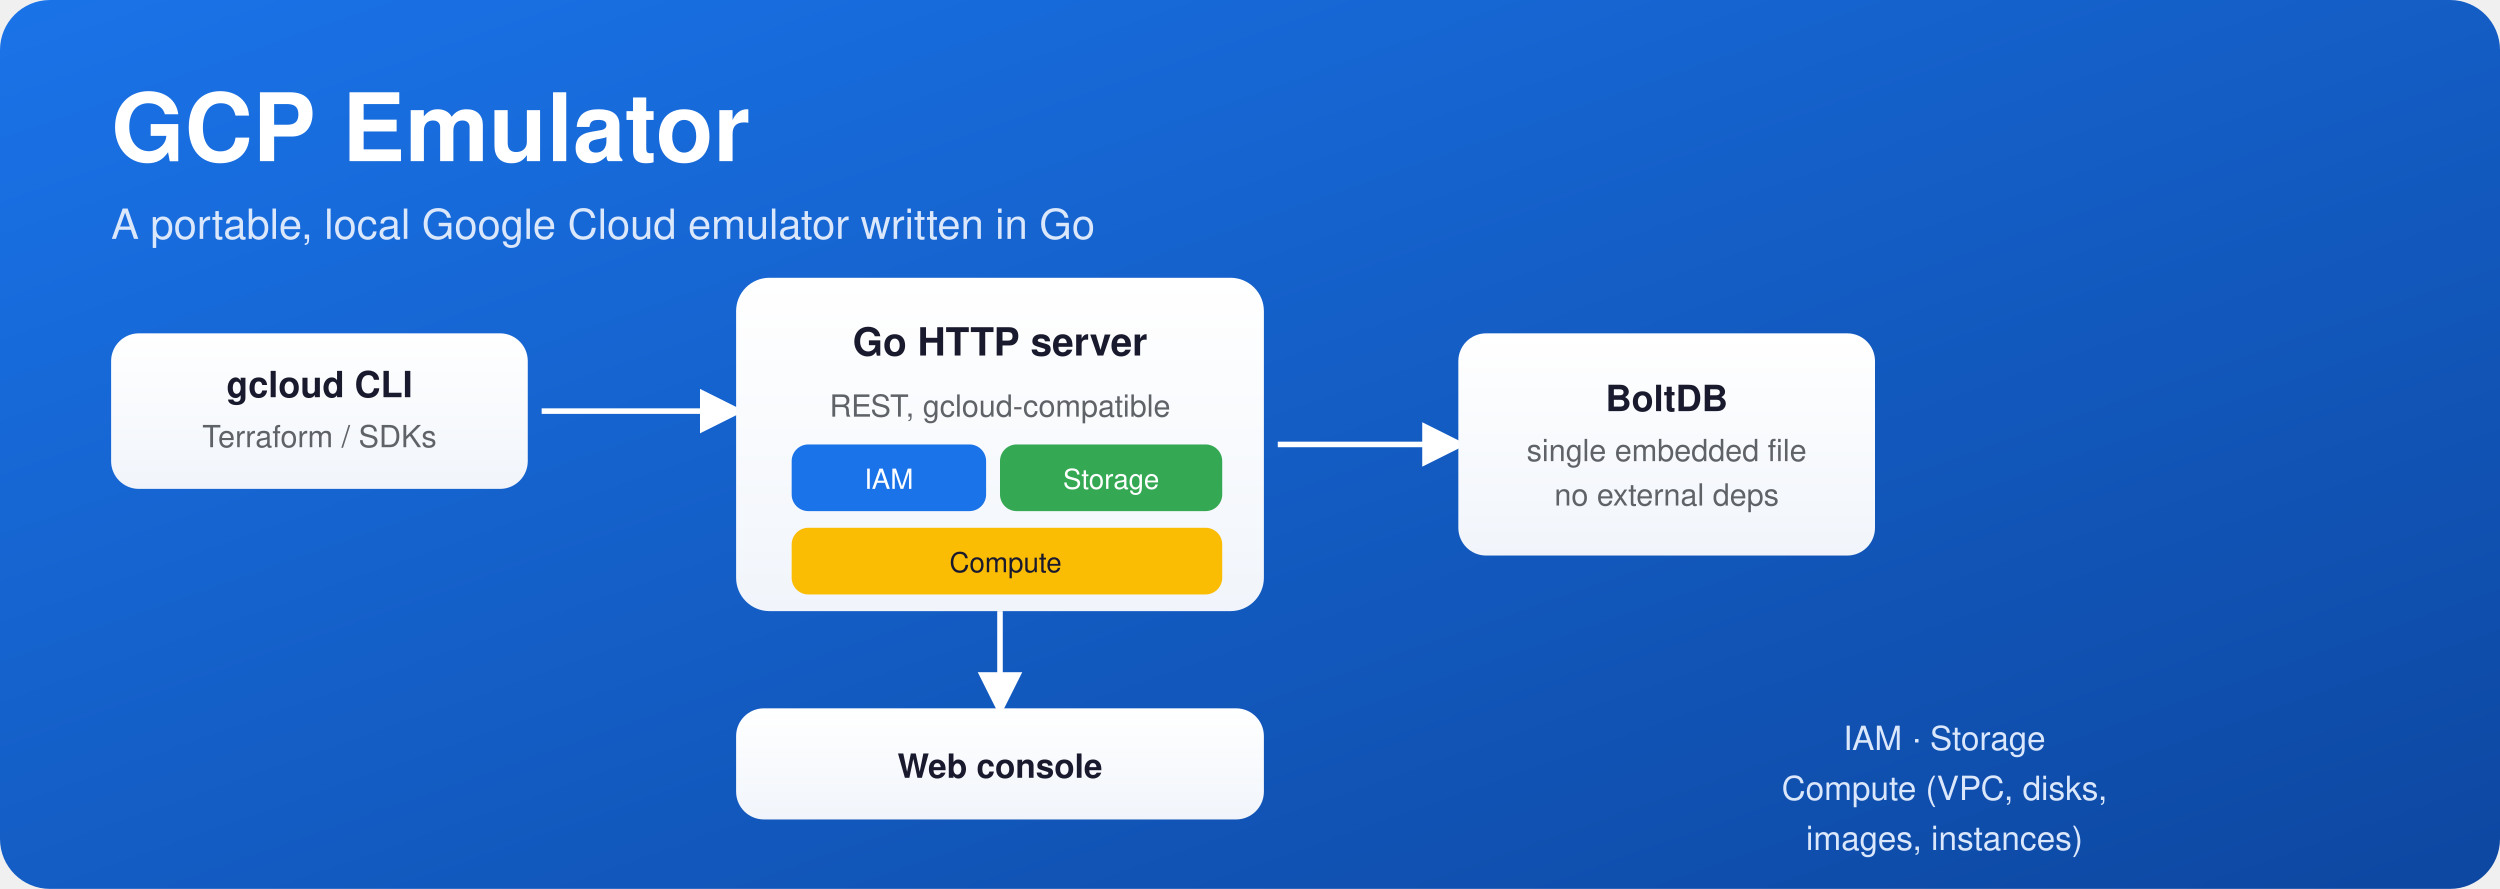
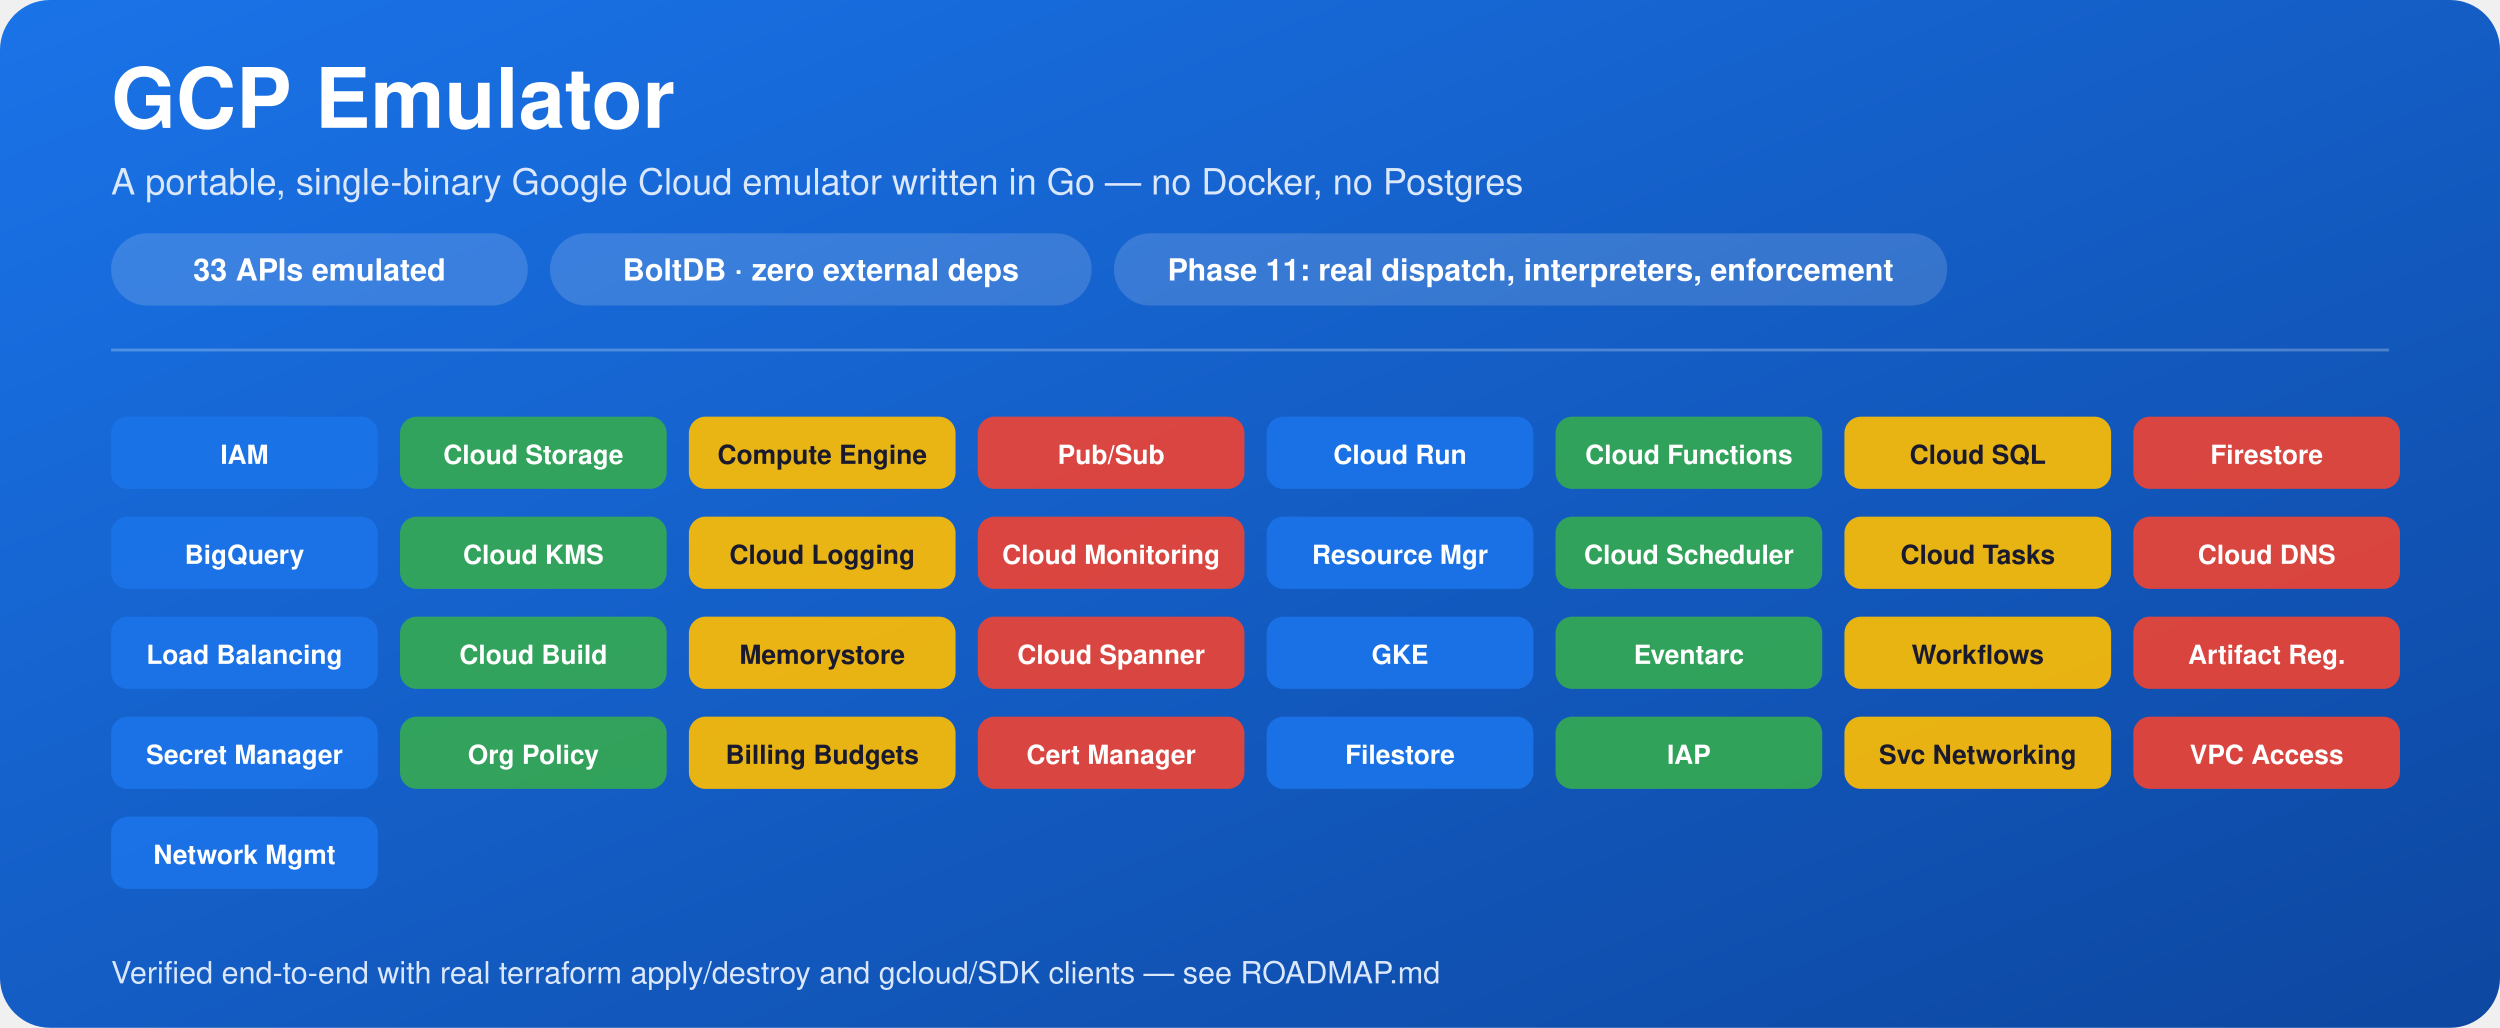
- <svg xmlns="http://www.w3.org/2000/svg" viewBox="0 0 900 320" font-family="Segoe UI, Helvetica, Arial, sans-serif">
+ <svg xmlns="http://www.w3.org/2000/svg" viewBox="0 0 900 370" font-family="Segoe UI, Helvetica, Arial, sans-serif">
  <defs>
    <linearGradient id="bg" x1="0" y1="0" x2="1" y2="1">
      <stop offset="0%" stop-color="#1a73e8" />
      <stop offset="100%" stop-color="#0d47a1" />
    </linearGradient>
-     <linearGradient id="card" x1="0" y1="0" x2="0" y2="1">
-       <stop offset="0%" stop-color="#ffffff" />
-       <stop offset="100%" stop-color="#f1f5fb" />
-     </linearGradient>
  </defs>
-   <rect width="900" height="320" rx="18" fill="url(#bg)" />
-   <text x="40" y="58" fill="#ffffff" font-size="34" font-weight="700">GCP Emulator</text>
-   <text x="40" y="86" fill="#dbe7fb" font-size="15">A portable, local Google Cloud emulator written in Go</text>
+   <rect width="900" height="370" rx="18" fill="url(#bg)" />
+   <text x="40" y="46" fill="#ffffff" font-size="30" font-weight="700">GCP Emulator</text>
+   <text x="40" y="70" fill="#dbe7fb" font-size="13">A portable, single-binary Google Cloud emulator written in Go — no Docker, no Postgres</text>
  <g>
-     <rect x="40" y="120" width="150" height="56" rx="10" fill="url(#card)" />
-     <text x="115" y="143" text-anchor="middle" font-size="13" font-weight="600" fill="#1a1a2e">gcloud CLI</text>
-     <text x="115" y="161" text-anchor="middle" font-size="11" fill="#5f6368">Terraform / SDKs</text>
+     <rect x="40" y="84" width="150" height="26" rx="13" fill="#ffffff" opacity="0.15" />
+     <text x="115" y="101" text-anchor="middle" font-size="11" font-weight="700" fill="#ffffff">33 APIs emulated</text>
+     <rect x="198" y="84" width="195" height="26" rx="13" fill="#ffffff" opacity="0.15" />
+     <text x="295.5" y="101" text-anchor="middle" font-size="11" font-weight="700" fill="#ffffff">BoltDB · zero external deps</text>
+     <rect x="401" y="84" width="300" height="26" rx="13" fill="#ffffff" opacity="0.15" />
+     <text x="551" y="101" text-anchor="middle" font-size="11" font-weight="700" fill="#ffffff">Phase 11: real dispatch, interpreters, enforcement</text>
  </g>
-   <path d="M195 148 L260 148" stroke="#ffffff" stroke-width="2" marker-end="url(#arrow)" />
-   <g>
-     <rect x="265" y="100" width="190" height="120" rx="12" fill="url(#card)" />
-     <text x="360" y="128" text-anchor="middle" font-size="14" font-weight="700" fill="#1a1a2e">Go HTTP server</text>
-     <text x="360" y="150" text-anchor="middle" font-size="11" fill="#5f6368">REST, gcloud-compatible</text>
-     <rect x="285" y="160" width="70" height="24" rx="6" fill="#1a73e8" />
-     <text x="320" y="176" text-anchor="middle" font-size="10" fill="#fff">IAM</text>
-     <rect x="360" y="160" width="80" height="24" rx="6" fill="#34a853" />
-     <text x="400" y="176" text-anchor="middle" font-size="10" fill="#fff">Storage</text>
-     <rect x="285" y="190" width="155" height="24" rx="6" fill="#fbbc04" />
-     <text x="362" y="206" text-anchor="middle" font-size="10" fill="#1a1a2e">Compute</text>
-   </g>
-   <path d="M460 160 L520 160" stroke="#ffffff" stroke-width="2" marker-end="url(#arrow)" />
-   <g>
-     <rect x="525" y="120" width="150" height="80" rx="10" fill="url(#card)" />
-     <text x="600" y="148" text-anchor="middle" font-size="13" font-weight="600" fill="#1a1a2e">BoltDB</text>
-     <text x="600" y="166" text-anchor="middle" font-size="11" fill="#5f6368">single embedded file</text>
-     <text x="600" y="182" text-anchor="middle" font-size="11" fill="#5f6368">no external deps</text>
-   </g>
-   <path d="M360 220 L360 250" stroke="#ffffff" stroke-width="2" marker-end="url(#arrow)" />
-   <g>
-     <rect x="265" y="255" width="190" height="40" rx="10" fill="url(#card)" />
-     <text x="360" y="280" text-anchor="middle" font-size="12" font-weight="600" fill="#1a1a2e">Web console</text>
-   </g>
-   <defs>
-     <marker id="arrow" markerWidth="8" markerHeight="8" refX="4" refY="4" orient="auto">
-       <path d="M0,0 L8,4 L0,8 Z" fill="#ffffff" />
-     </marker>
-   </defs>
-   <text x="700" y="270" fill="#dbe7fb" font-size="12" text-anchor="middle">IAM · Storage</text>
-   <text x="700" y="288" fill="#dbe7fb" font-size="12" text-anchor="middle">Compute (VPC, disks,</text>
-   <text x="700" y="306" fill="#dbe7fb" font-size="12" text-anchor="middle">images, instances)</text>
+   <line x1="40" y1="126" x2="860" y2="126" stroke="#ffffff" stroke-opacity="0.25" stroke-width="1" />
+   <rect x="40" y="150" width="96" height="26" rx="6" fill="#1a73e8" opacity="0.92" />
+   <text x="88.0" y="167.0" text-anchor="middle" font-size="9.5" font-weight="600" fill="#ffffff">IAM</text>
+   <rect x="144" y="150" width="96" height="26" rx="6" fill="#34a853" opacity="0.92" />
+   <text x="192.0" y="167.0" text-anchor="middle" font-size="9.5" font-weight="600" fill="#ffffff">Cloud Storage</text>
+   <rect x="248" y="150" width="96" height="26" rx="6" fill="#fbbc04" opacity="0.92" />
+   <text x="296.0" y="167.0" text-anchor="middle" font-size="9.5" font-weight="600" fill="#1a1a2e">Compute Engine</text>
+   <rect x="352" y="150" width="96" height="26" rx="6" fill="#ea4335" opacity="0.92" />
+   <text x="400.0" y="167.0" text-anchor="middle" font-size="9.5" font-weight="600" fill="#ffffff">Pub/Sub</text>
+   <rect x="456" y="150" width="96" height="26" rx="6" fill="#1a73e8" opacity="0.92" />
+   <text x="504.0" y="167.0" text-anchor="middle" font-size="9.5" font-weight="600" fill="#ffffff">Cloud Run</text>
+   <rect x="560" y="150" width="96" height="26" rx="6" fill="#34a853" opacity="0.92" />
+   <text x="608.0" y="167.0" text-anchor="middle" font-size="9.5" font-weight="600" fill="#ffffff">Cloud Functions</text>
+   <rect x="664" y="150" width="96" height="26" rx="6" fill="#fbbc04" opacity="0.92" />
+   <text x="712.0" y="167.0" text-anchor="middle" font-size="9.5" font-weight="600" fill="#1a1a2e">Cloud SQL</text>
+   <rect x="768" y="150" width="96" height="26" rx="6" fill="#ea4335" opacity="0.92" />
+   <text x="816.0" y="167.0" text-anchor="middle" font-size="9.5" font-weight="600" fill="#ffffff">Firestore</text>
+   <rect x="40" y="186" width="96" height="26" rx="6" fill="#1a73e8" opacity="0.92" />
+   <text x="88.0" y="203.0" text-anchor="middle" font-size="9.5" font-weight="600" fill="#ffffff">BigQuery</text>
+   <rect x="144" y="186" width="96" height="26" rx="6" fill="#34a853" opacity="0.92" />
+   <text x="192.0" y="203.0" text-anchor="middle" font-size="9.5" font-weight="600" fill="#ffffff">Cloud KMS</text>
+   <rect x="248" y="186" width="96" height="26" rx="6" fill="#fbbc04" opacity="0.92" />
+   <text x="296.0" y="203.0" text-anchor="middle" font-size="9.5" font-weight="600" fill="#1a1a2e">Cloud Logging</text>
+   <rect x="352" y="186" width="96" height="26" rx="6" fill="#ea4335" opacity="0.92" />
+   <text x="400.0" y="203.0" text-anchor="middle" font-size="9.5" font-weight="600" fill="#ffffff">Cloud Monitoring</text>
+   <rect x="456" y="186" width="96" height="26" rx="6" fill="#1a73e8" opacity="0.92" />
+   <text x="504.0" y="203.0" text-anchor="middle" font-size="9.5" font-weight="600" fill="#ffffff">Resource Mgr</text>
+   <rect x="560" y="186" width="96" height="26" rx="6" fill="#34a853" opacity="0.92" />
+   <text x="608.0" y="203.0" text-anchor="middle" font-size="9.5" font-weight="600" fill="#ffffff">Cloud Scheduler</text>
+   <rect x="664" y="186" width="96" height="26" rx="6" fill="#fbbc04" opacity="0.92" />
+   <text x="712.0" y="203.0" text-anchor="middle" font-size="9.5" font-weight="600" fill="#1a1a2e">Cloud Tasks</text>
+   <rect x="768" y="186" width="96" height="26" rx="6" fill="#ea4335" opacity="0.92" />
+   <text x="816.0" y="203.0" text-anchor="middle" font-size="9.5" font-weight="600" fill="#ffffff">Cloud DNS</text>
+   <rect x="40" y="222" width="96" height="26" rx="6" fill="#1a73e8" opacity="0.92" />
+   <text x="88.0" y="239.0" text-anchor="middle" font-size="9.5" font-weight="600" fill="#ffffff">Load Balancing</text>
+   <rect x="144" y="222" width="96" height="26" rx="6" fill="#34a853" opacity="0.92" />
+   <text x="192.0" y="239.0" text-anchor="middle" font-size="9.5" font-weight="600" fill="#ffffff">Cloud Build</text>
+   <rect x="248" y="222" width="96" height="26" rx="6" fill="#fbbc04" opacity="0.92" />
+   <text x="296.0" y="239.0" text-anchor="middle" font-size="9.5" font-weight="600" fill="#1a1a2e">Memorystore</text>
+   <rect x="352" y="222" width="96" height="26" rx="6" fill="#ea4335" opacity="0.92" />
+   <text x="400.0" y="239.0" text-anchor="middle" font-size="9.5" font-weight="600" fill="#ffffff">Cloud Spanner</text>
+   <rect x="456" y="222" width="96" height="26" rx="6" fill="#1a73e8" opacity="0.92" />
+   <text x="504.0" y="239.0" text-anchor="middle" font-size="9.5" font-weight="600" fill="#ffffff">GKE</text>
+   <rect x="560" y="222" width="96" height="26" rx="6" fill="#34a853" opacity="0.92" />
+   <text x="608.0" y="239.0" text-anchor="middle" font-size="9.5" font-weight="600" fill="#ffffff">Eventarc</text>
+   <rect x="664" y="222" width="96" height="26" rx="6" fill="#fbbc04" opacity="0.92" />
+   <text x="712.0" y="239.0" text-anchor="middle" font-size="9.5" font-weight="600" fill="#1a1a2e">Workflows</text>
+   <rect x="768" y="222" width="96" height="26" rx="6" fill="#ea4335" opacity="0.92" />
+   <text x="816.0" y="239.0" text-anchor="middle" font-size="9.5" font-weight="600" fill="#ffffff">Artifact Reg.</text>
+   <rect x="40" y="258" width="96" height="26" rx="6" fill="#1a73e8" opacity="0.92" />
+   <text x="88.0" y="275.0" text-anchor="middle" font-size="9.5" font-weight="600" fill="#ffffff">Secret Manager</text>
+   <rect x="144" y="258" width="96" height="26" rx="6" fill="#34a853" opacity="0.92" />
+   <text x="192.0" y="275.0" text-anchor="middle" font-size="9.5" font-weight="600" fill="#ffffff">Org Policy</text>
+   <rect x="248" y="258" width="96" height="26" rx="6" fill="#fbbc04" opacity="0.92" />
+   <text x="296.0" y="275.0" text-anchor="middle" font-size="9.5" font-weight="600" fill="#1a1a2e">Billing Budgets</text>
+   <rect x="352" y="258" width="96" height="26" rx="6" fill="#ea4335" opacity="0.92" />
+   <text x="400.0" y="275.0" text-anchor="middle" font-size="9.5" font-weight="600" fill="#ffffff">Cert Manager</text>
+   <rect x="456" y="258" width="96" height="26" rx="6" fill="#1a73e8" opacity="0.92" />
+   <text x="504.0" y="275.0" text-anchor="middle" font-size="9.5" font-weight="600" fill="#ffffff">Filestore</text>
+   <rect x="560" y="258" width="96" height="26" rx="6" fill="#34a853" opacity="0.92" />
+   <text x="608.0" y="275.0" text-anchor="middle" font-size="9.5" font-weight="600" fill="#ffffff">IAP</text>
+   <rect x="664" y="258" width="96" height="26" rx="6" fill="#fbbc04" opacity="0.92" />
+   <text x="712.0" y="275.0" text-anchor="middle" font-size="9.5" font-weight="600" fill="#1a1a2e">Svc Networking</text>
+   <rect x="768" y="258" width="96" height="26" rx="6" fill="#ea4335" opacity="0.92" />
+   <text x="816.0" y="275.0" text-anchor="middle" font-size="9.5" font-weight="600" fill="#ffffff">VPC Access</text>
+   <rect x="40" y="294" width="96" height="26" rx="6" fill="#1a73e8" opacity="0.92" />
+   <text x="88.0" y="311.0" text-anchor="middle" font-size="9.5" font-weight="600" fill="#ffffff">Network Mgmt</text>
+   <text x="40" y="354" fill="#dbe7fb" font-size="11">Verified end-to-end with real terraform apply/destroy and gcloud/SDK clients — see ROADMAP.md</text>
</svg>
